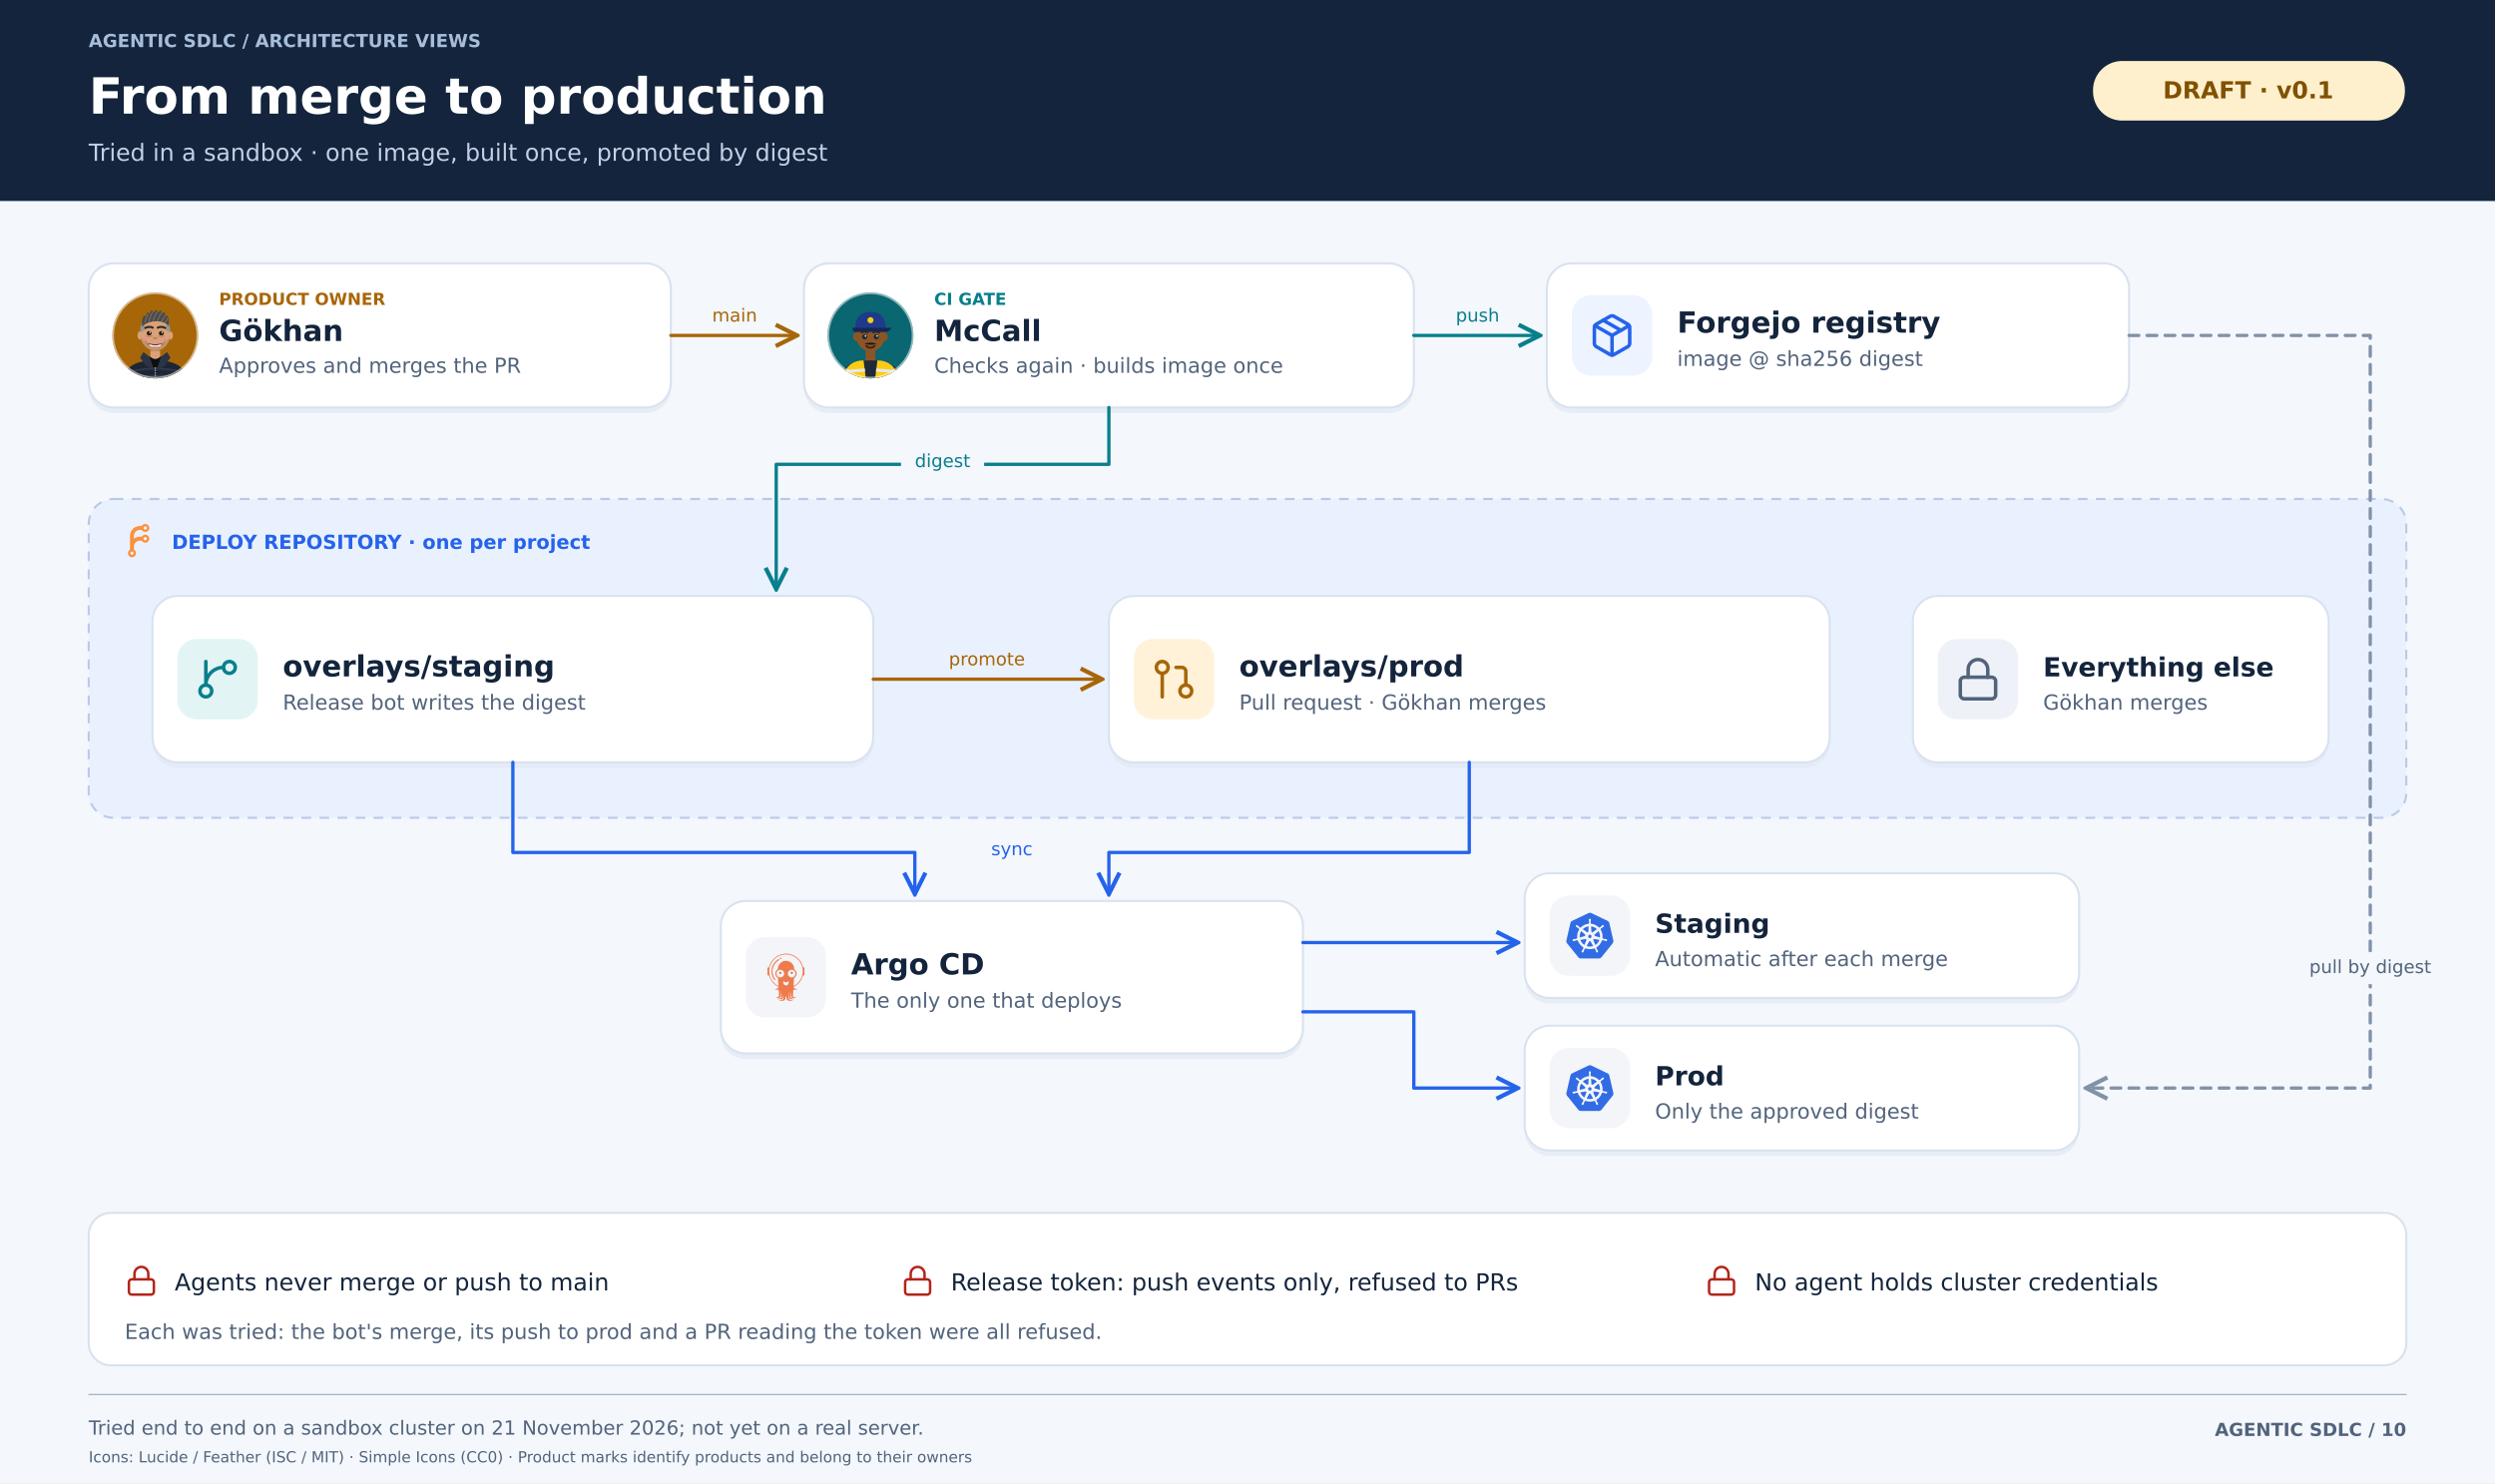
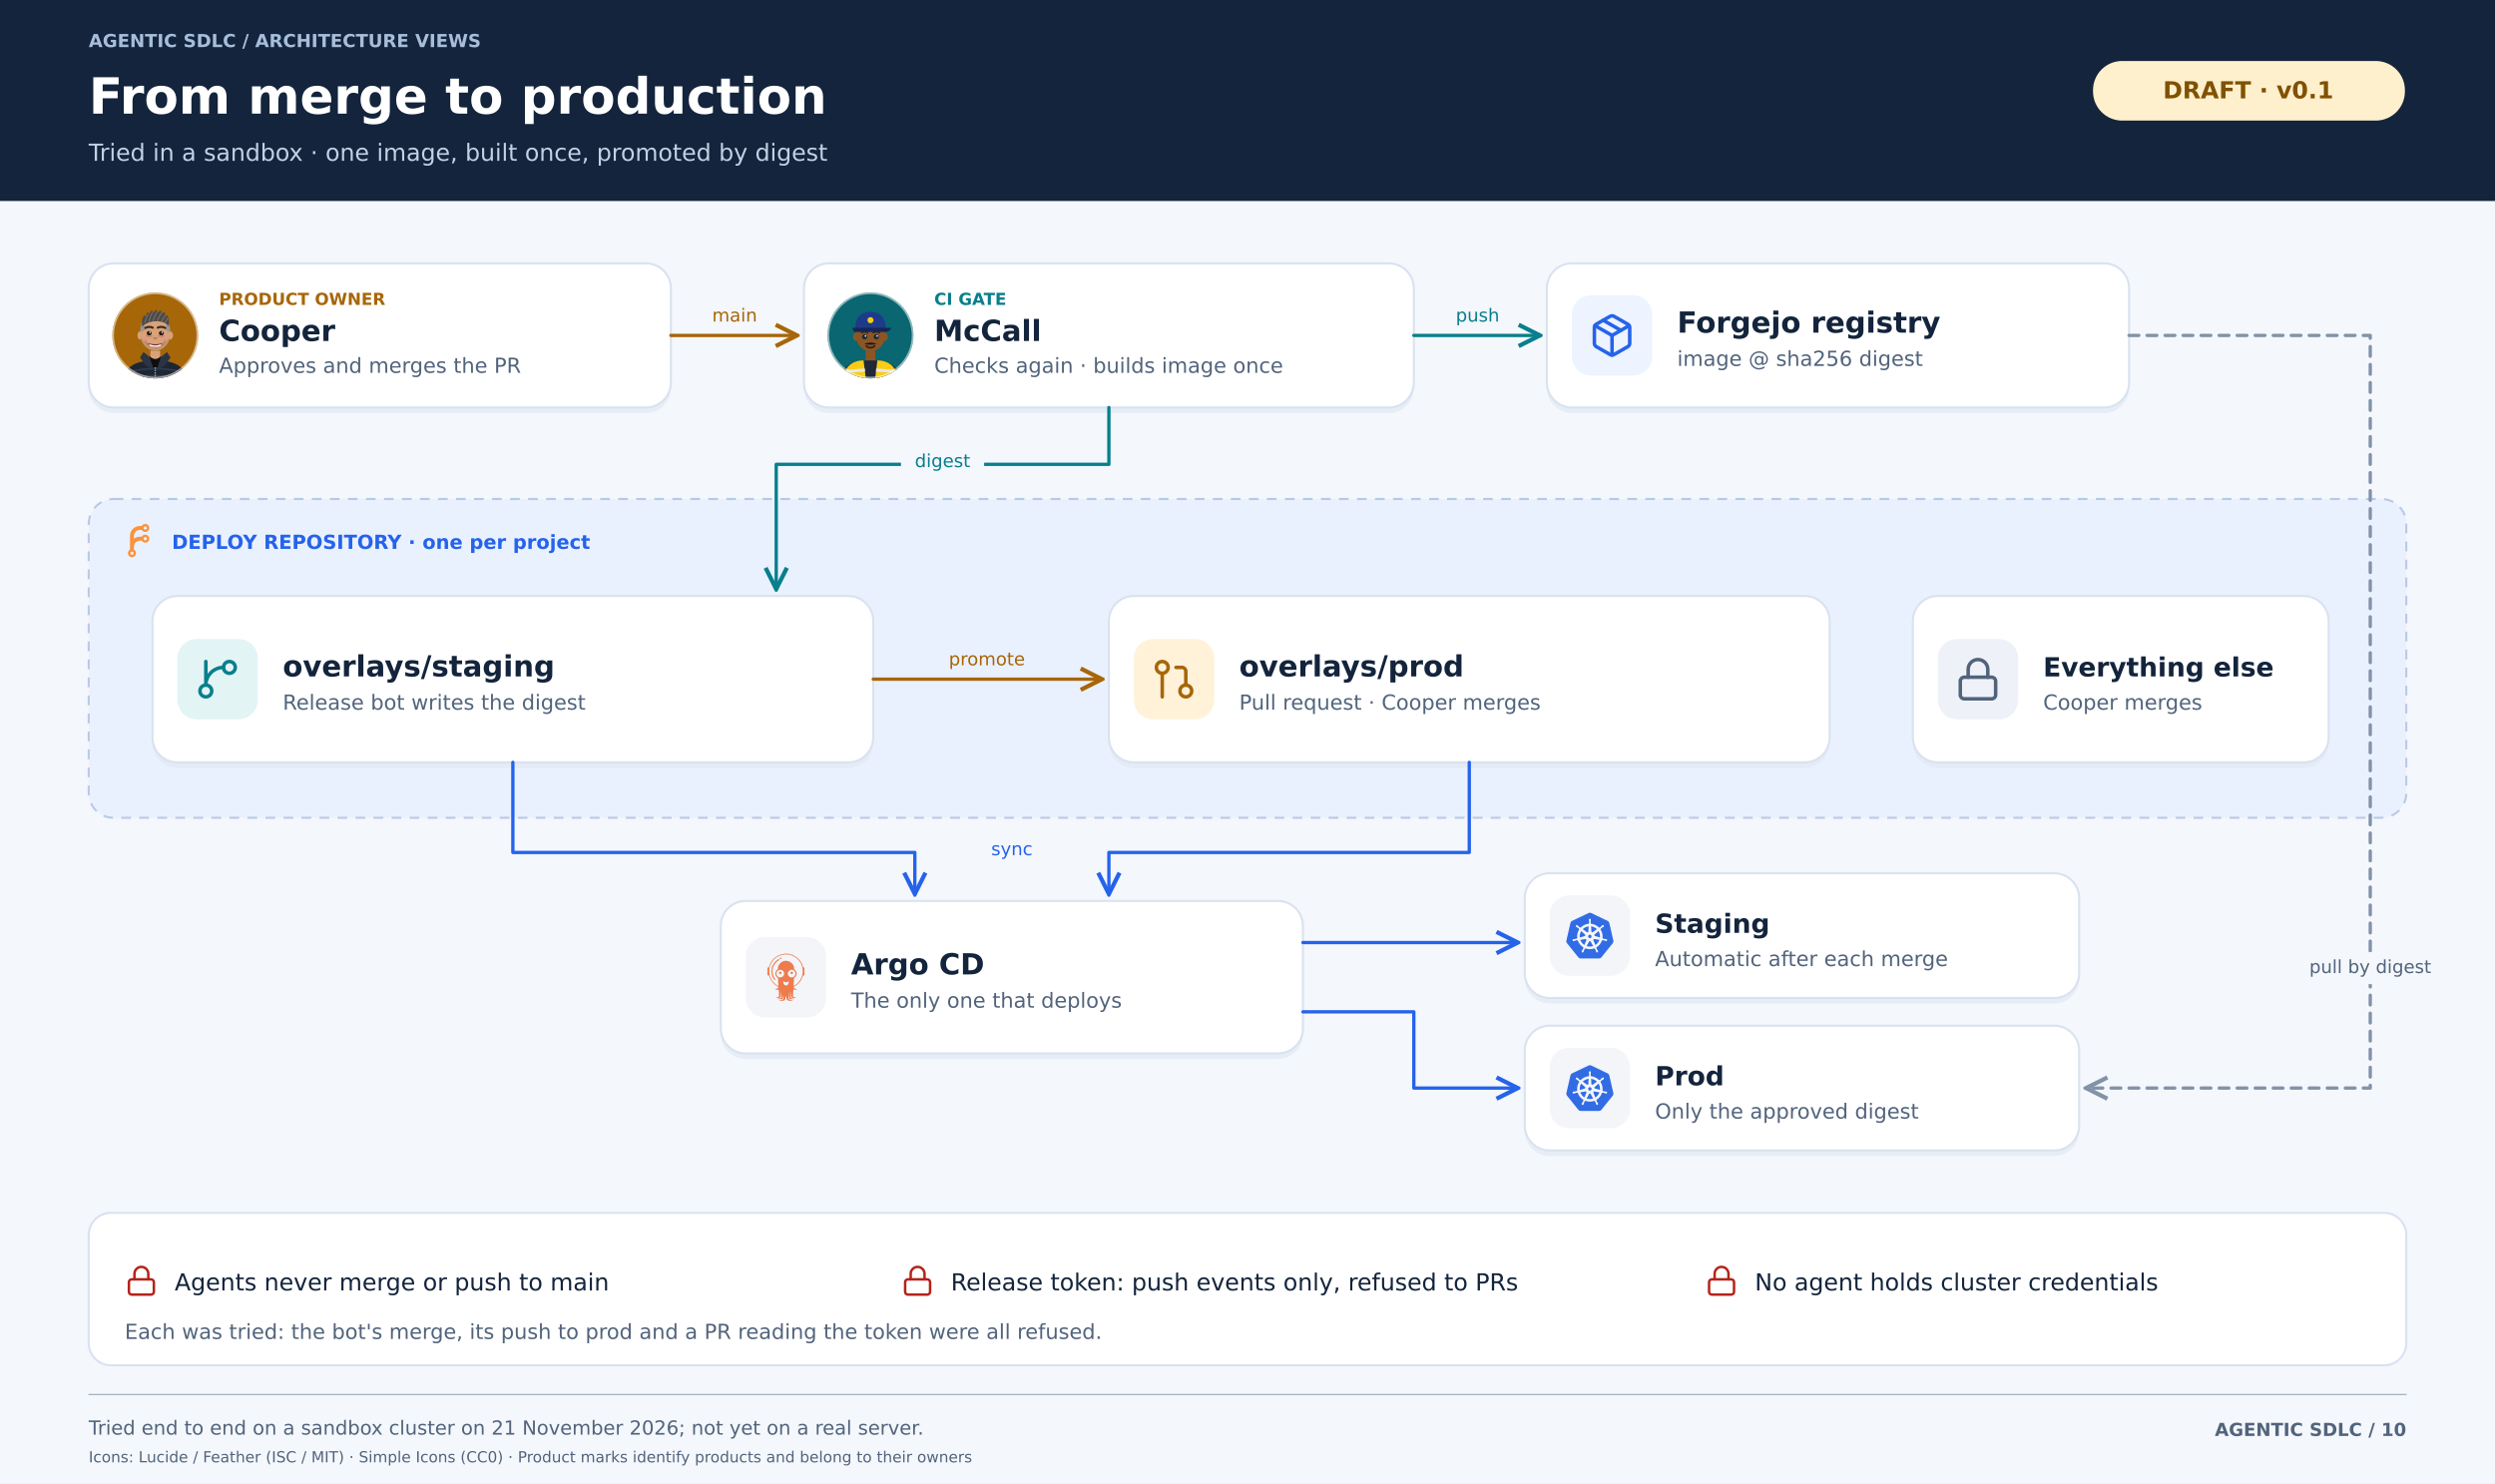
<svg xmlns="http://www.w3.org/2000/svg" width="1800" height="1070" viewBox="0 0 1800 1070" role="img" aria-labelledby="title desc">
  <defs>
    <marker id="blue" viewBox="0 0 10 10" refX="9" refY="5" markerWidth="8" markerHeight="8" orient="auto-start-reverse">
      <path d="M 1 1 L 9 5 L 1 9" fill="none" stroke="#2563EB" stroke-width="1.6" />
    </marker>
    <marker id="teal" viewBox="0 0 10 10" refX="9" refY="5" markerWidth="8" markerHeight="8" orient="auto-start-reverse">
      <path d="M 1 1 L 9 5 L 1 9" fill="none" stroke="#087F8C" stroke-width="1.6" />
    </marker>
    <marker id="purple" viewBox="0 0 10 10" refX="9" refY="5" markerWidth="8" markerHeight="8" orient="auto-start-reverse">
      <path d="M 1 1 L 9 5 L 1 9" fill="none" stroke="#7756C8" stroke-width="1.6" />
    </marker>
    <marker id="gray" viewBox="0 0 10 10" refX="9" refY="5" markerWidth="8" markerHeight="8" orient="auto-start-reverse">
      <path d="M 1 1 L 9 5 L 1 9" fill="none" stroke="#8292A8" stroke-width="1.6" />
    </marker>
    <marker id="amber" viewBox="0 0 10 10" refX="9" refY="5" markerWidth="8" markerHeight="8" orient="auto-start-reverse">
      <path d="M 1 1 L 9 5 L 1 9" fill="none" stroke="#A76608" stroke-width="1.6" />
    </marker>
  </defs>
  <rect x="0" y="0" width="1800" height="1070" rx="0" fill="#F4F7FC" stroke="none" stroke-width="1.5" />
  <rect x="0" y="0" width="1800" height="145" rx="0" fill="#13243C" stroke="none" stroke-width="1.5" />
  <text x="64" y="34" font-family="DejaVu Sans, sans-serif" font-size="13" fill="#A7BEDA" font-weight="700" text-anchor="start">AGENTIC SDLC  /  ARCHITECTURE VIEWS</text>
  <text x="64" y="82" font-family="DejaVu Sans, sans-serif" font-size="36" fill="#FFFFFF" font-weight="700" text-anchor="start">From merge to production</text>
  <text x="64" y="116" font-family="DejaVu Sans, sans-serif" font-size="17" fill="#C4D1E4" font-weight="400" text-anchor="start">Tried in a sandbox · one image, built once, promoted by digest</text>
  <rect x="1510" y="44" width="225" height="43" rx="21" fill="#FFF0CD" stroke="none" stroke-width="1.5" />
  <text x="1622" y="71" font-family="DejaVu Sans, sans-serif" font-size="17" fill="#805100" font-weight="700" text-anchor="middle">DRAFT · v0.1</text>
  <rect x="64" y="194" width="420" height="104" rx="18" fill="#E1E8F2" opacity=".65" />
  <rect x="64" y="190" width="420" height="104" rx="18" fill="#FFFFFF" stroke="#D9E2EF" stroke-width="1.5" />
  <svg x="80" y="210.0" width="64" height="64" viewBox="0 0 64 64">
    <defs>
-       <clipPath id="clip-gokhan">
+       <clipPath id="clip-cooper">
        <circle cx="32" cy="32" r="31" />
      </clipPath>
    </defs>
    <circle cx="32" cy="32" r="31" fill="#A76608" />
-     <g clip-path="url(#clip-gokhan)">
+     <g clip-path="url(#clip-cooper)">
      <rect x="28.5" y="43" width="7" height="9" fill="#D9A27A" />
      <path d="M9 66 C9 53 20.5 50 32 50 C43.5 50 55 53 55 66 Z" fill="#1E2633" />
      <path d="M14 58 Q32 54 50 58 M12 63 Q32 59 52 63" stroke="#2F3B50" stroke-width="1.2" fill="none" />
      <path d="M28 47 Q32 51 36 47 L36.5 55 L27.5 55 Z" fill="#0E0E10" />
      <path d="M23.5 44 L28 47.5 L31 57 L25.5 54 L21 48 Z" fill="#2A3446" />
      <path d="M40.5 44 L36 47.5 L33 57 L38.5 54 L43 48 Z" fill="#2A3446" />
      <path d="M32 55 V66" stroke="#A3A8B3" stroke-width=".9" stroke-dasharray="1 .8" />
      <ellipse cx="21.2" cy="32" rx="2" ry="3" fill="#D9A27A" />
      <ellipse cx="42.8" cy="32" rx="2" ry="3" fill="#D9A27A" />
      <ellipse cx="32" cy="31" rx="10.8" ry="12" fill="#D9A27A" />
      <path d="M21.4 32.5 C21.8 39.5 26.5 43 32 43 C37.5 43 42.2 39.5 42.6 32.5 C40.5 36.8 36.5 38.4 32 38.4 C27.5 38.4 23.5 36.8 21.4 32.5 Z" fill="#6B5A50" opacity=".2" />
      <path d="M21.3 30 C21 26 21.8 23 23.6 21.4 L24.6 28 Z M42.7 30 C43 26 42.2 23 40.4 21.4 L39.4 28 Z" fill="#9A9794" />
      <path d="M22.4 25.8 L22.5 20.6 L23.8 17.6 L25.2 18 L26.3 15.2 L27.8 16.3 L29.3 13.9 L30.8 15.4 L32.6 13.4 L34 15.2 L35.9 13.9 L36.9 15.9 L38.7 15.2 L39.3 17.4 L41 17.8 L41.8 21 L41.8 25.4 C39.6 22.6 36 21.6 32 21.8 C28.2 22 24.6 23.4 22.4 25.8 Z" fill="#4E4B48" />
      <path d="M24.6 22.8 Q25.2 19.6 26.8 16.8" stroke="#7C7874" stroke-width=".6" fill="none" stroke-linecap="round" />
      <path d="M27.4 22 Q28.2 18.6 30 15.4" stroke="#7C7874" stroke-width=".6" fill="none" stroke-linecap="round" />
      <path d="M30.4 21.6 Q31.4 18 33.4 15" stroke="#7C7874" stroke-width=".6" fill="none" stroke-linecap="round" />
      <path d="M33.4 21.6 Q34.8 18.2 36.6 15.6" stroke="#7C7874" stroke-width=".6" fill="none" stroke-linecap="round" />
      <path d="M36.4 22 Q38 19.4 39.4 17.6" stroke="#7C7874" stroke-width=".6" fill="none" stroke-linecap="round" />
      <path d="M39.2 22.8 Q40.4 21 41 19.4" stroke="#7C7874" stroke-width=".6" fill="none" stroke-linecap="round" />
      <path d="M24.8 26.6 Q27.6 25.2 30.2 26.4 M33.8 26.4 Q36.4 25.2 39.2 26.6" stroke="#3A2E28" stroke-width="1.6" fill="none" stroke-linecap="round" />
      <ellipse cx="27.6" cy="30.4" rx="1.8" ry="1.6" fill="#2B1A10" />
      <circle cx="28.2" cy="29.8" r=".55" fill="#FFFFFF" />
      <path d="M25.4 32.3 Q27.6 33.3 29.8 32.3" stroke="#B07A55" stroke-width=".7" fill="none" />
      <ellipse cx="36.4" cy="30.4" rx="1.8" ry="1.6" fill="#2B1A10" />
      <circle cx="37.0" cy="29.8" r=".55" fill="#FFFFFF" />
      <path d="M34.2 32.3 Q36.4 33.3 38.6 32.3" stroke="#B07A55" stroke-width=".7" fill="none" />
      <path d="M30.9 33.6 Q32 35.2 33.1 33.6" stroke="#B07A55" stroke-width="1" fill="none" stroke-linecap="round" />
      <path d="M24.8 35 Q25.2 37.8 27 39.4 M39.2 35 Q38.8 37.8 37 39.4" stroke="#B07A55" stroke-width=".7" fill="none" />
      <path d="M26.5 37.4 Q32 43.9 37.5 37.4 Q32 39.4 26.5 37.4 Z" fill="#7F2D2D" />
      <path d="M27.6 38.2 Q32 40.3 36.4 38.2 L35.6 39.7 Q32 41.0 28.4 39.7 Z" fill="#FFFFFF" />
      <circle cx="25.5" cy="34.5" r="1.8" fill="#F28C8C" opacity=".45" />
      <circle cx="38.5" cy="34.5" r="1.8" fill="#F28C8C" opacity=".45" />
    </g>
    <circle cx="32" cy="32" r="30.4" fill="none" stroke="#FFFFFF" stroke-opacity=".55" stroke-width="1.2" />
  </svg>
  <text x="158" y="220.0" font-family="DejaVu Sans, sans-serif" font-size="12" fill="#A76608" font-weight="700" text-anchor="start">PRODUCT OWNER</text>
-   <text x="158" y="246.0" font-family="DejaVu Sans, sans-serif" font-size="21" fill="#13243C" font-weight="700" text-anchor="start">Gökhan</text>
+   <text x="158" y="246.0" font-family="DejaVu Sans, sans-serif" font-size="21" fill="#13243C" font-weight="700" text-anchor="start">Cooper</text>
  <text x="158" y="269.0" font-family="DejaVu Sans, sans-serif" font-size="15" fill="#52647C" font-weight="400" text-anchor="start">Approves and merges the PR</text>
  <rect x="580" y="194" width="440" height="104" rx="18" fill="#E1E8F2" opacity=".65" />
  <rect x="580" y="190" width="440" height="104" rx="18" fill="#FFFFFF" stroke="#D9E2EF" stroke-width="1.5" />
  <svg x="596" y="210.0" width="64" height="64" viewBox="0 0 64 64">
    <defs>
      <clipPath id="clip-mccall">
        <circle cx="32" cy="32" r="31" />
      </clipPath>
    </defs>
    <circle cx="32" cy="32" r="31" fill="#0A6670" />
    <g clip-path="url(#clip-mccall)">
      <rect x="28.5" y="43" width="7" height="9" fill="#8D5524" />
      <path d="M10 66 C10 53 21.0 50 32 50 C43.0 50 54 53 54 66 Z" fill="#1F2937" />
      <path d="M12 66 C12 54 20 50 27 50 L29 66 Z M52 66 C52 54 44 50 37 50 L35 66 Z" fill="#FACC15" />
      <path d="M13 58 L28 57 M51 58 L36 57" stroke="#E5E7EB" stroke-width="2.2" />
      <ellipse cx="21.5" cy="33" rx="2" ry="3" fill="#8D5524" />
      <ellipse cx="42.5" cy="33" rx="2" ry="3" fill="#8D5524" />
      <ellipse cx="32" cy="32" rx="10.5" ry="11.5" fill="#8D5524" />
      <path d="M21 27 C21 18 26 15 32 15 C38 15 43 18 43 27 Z" fill="#1E3A8A" />
      <path d="M19 26.5 H47 Q46 29.5 42 29.5 H21 Q19 29 19 26.5 Z" fill="#172554" />
      <circle cx="32" cy="21" r="2.2" fill="#FACC15" />
      <circle cx="27.8" cy="33" r="1.9" fill="#1F2937" />
      <circle cx="28.4" cy="32.4" r="0.6" fill="#FFFFFF" />
      <circle cx="36.2" cy="33" r="1.9" fill="#1F2937" />
      <circle cx="36.8" cy="32.4" r="0.6" fill="#FFFFFF" />
      <path d="M25.6 30 Q27.8 28.8 30.0 30" stroke="#1F2937" stroke-width="1.2" fill="none" stroke-linecap="round" />
      <path d="M34.0 30 Q36.2 28.8 38.4 30" stroke="#1F2937" stroke-width="1.2" fill="none" stroke-linecap="round" />
      <path d="M27.5 38.2 Q32 36.2 36.5 38.2 Q32 39.2 27.5 38.2 Z" fill="#111827" />
      <path d="M29 39.6 Q32 42.2 35 39.6" stroke="#3B1F12" stroke-width="1.3" fill="none" stroke-linecap="round" />
    </g>
    <circle cx="32" cy="32" r="30.4" fill="none" stroke="#FFFFFF" stroke-opacity=".55" stroke-width="1.2" />
  </svg>
  <text x="674" y="220.0" font-family="DejaVu Sans, sans-serif" font-size="12" fill="#087F8C" font-weight="700" text-anchor="start">CI GATE</text>
  <text x="674" y="246.0" font-family="DejaVu Sans, sans-serif" font-size="21" fill="#13243C" font-weight="700" text-anchor="start">McCall</text>
  <text x="674" y="269.0" font-family="DejaVu Sans, sans-serif" font-size="15" fill="#52647C" font-weight="400" text-anchor="start">Checks again · builds image once</text>
  <rect x="1116" y="194" width="420" height="104" rx="18" fill="#E1E8F2" opacity=".65" />
  <rect x="1116" y="190" width="420" height="104" rx="18" fill="#FFFFFF" stroke="#D9E2EF" stroke-width="1.5" />
  <rect x="1134" y="213.0" width="58" height="58" rx="14" fill="#EDF3FF" stroke="none" stroke-width="1.5" />
  <svg x="1146" y="225.0" width="34" height="34" viewBox="0 0 24 24" fill="none" stroke="#2563EB" stroke-width="1.8" stroke-linecap="round" stroke-linejoin="round">
    <path d="M11 21.73a2 2 0 0 0 2 0l7-4A2 2 0 0 0 21 16V8a2 2 0 0 0-1-1.73l-7-4a2 2 0 0 0-2 0l-7 4A2 2 0 0 0 3 8v8a2 2 0 0 0 1 1.73z" />
    <path d="M12 22V12" />
    <polyline points="3.29 7 12 12 20.71 7" />
    <path d="m7.5 4.27 9 5.15" />
  </svg>
  <text x="1210" y="240.0" font-family="DejaVu Sans, sans-serif" font-size="21" fill="#13243C" font-weight="700" text-anchor="start">Forgejo registry</text>
  <text x="1210" y="264.0" font-family="DejaVu Sans, sans-serif" font-size="15" fill="#52647C" font-weight="400" text-anchor="start">image @ sha256 digest</text>
  <path d="M484 242 H575" fill="none" stroke="#A76608" stroke-width="2.4" stroke-linecap="round" stroke-linejoin="round" marker-end="url(#amber)" />
  <rect x="503.766" y="217" width="52.469" height="23" rx="5" fill="#F4F7FC" stroke="none" stroke-width="1.5" />
  <text x="530" y="232" font-family="DejaVu Sans, sans-serif" font-size="13" fill="#A76608" font-weight="400" text-anchor="middle">main</text>
  <path d="M1020 242 H1111" fill="none" stroke="#087F8C" stroke-width="2.4" stroke-linecap="round" stroke-linejoin="round" marker-end="url(#teal)" />
  <rect x="1040.258" y="217" width="51.484" height="23" rx="5" fill="#F4F7FC" stroke="none" stroke-width="1.5" />
  <text x="1066" y="232" font-family="DejaVu Sans, sans-serif" font-size="13" fill="#087F8C" font-weight="400" text-anchor="middle">push</text>
  <rect x="64" y="360" width="1672" height="230" rx="18" fill="#EAF1FE" stroke="#B8C9E8" stroke-width="1.5" stroke-dasharray="7 6" />
  <svg x="88" y="378" width="24" height="24" viewBox="0 0 24 24" fill="#FB923C">
    <path d="M16.777 0c1.602 0 2.9 1.299 2.9 2.901s-1.299 2.9-2.9 2.9c-1.085 0-2.031-.596-2.529-1.479H12.91c-2.332 0-4.227 1.872-4.265 4.195l-.001 2.118a7.076 7.076 0 0 1 4.148-1.421l.118-.001 1.339 0c.497-.883 1.443-1.479 2.529-1.479 1.602 0 2.9 1.299 2.9 2.901s-1.299 2.9-2.9 2.9c-1.085 0-2.031-.596-2.529-1.479H12.91c-2.332 0-4.227 1.872-4.265 4.195l-.001 2.319c.883.497 1.479 1.443 1.479 2.529 0 1.602-1.299 2.901-2.901 2.901-1.602 0-2.9-1.299-2.9-2.901 0-1.085.596-2.031 1.479-2.529l-0-9.983c0-3.887 3.119-7.045 6.992-7.108l.118-.001h1.339C14.746.596 15.692 0 16.777 0ZM7.223 19.905c-.66 0-1.194.535-1.194 1.194s.535 1.194 1.194 1.194 1.194-.535 1.194-1.194-.535-1.194-1.194-1.194Zm9.555-10.464c-.66 0-1.194.535-1.194 1.194s.535 1.194 1.194 1.194c.66 0 1.194-.535 1.194-1.194s-.535-1.194-1.194-1.194Zm0-7.735c-.66 0-1.194.535-1.194 1.194s.535 1.194 1.194 1.194c.66 0 1.194-.535 1.194-1.194s-.535-1.194-1.194-1.194Z" />
  </svg>
  <text x="124" y="396" font-family="DejaVu Sans, sans-serif" font-size="14" fill="#2563EB" font-weight="700" text-anchor="start">DEPLOY REPOSITORY  ·  one per project</text>
  <rect x="110" y="434" width="520" height="120" rx="18" fill="#E1E8F2" opacity=".65" />
  <rect x="110" y="430" width="520" height="120" rx="18" fill="#FFFFFF" stroke="#D9E2EF" stroke-width="1.5" />
  <rect x="128" y="461.0" width="58" height="58" rx="14" fill="#E3F4F5" stroke="none" stroke-width="1.5" />
  <svg x="140" y="473.0" width="34" height="34" viewBox="0 0 24 24" fill="none" stroke="#087F8C" stroke-width="1.8" stroke-linecap="round" stroke-linejoin="round">
    <path d="M15 6a9 9 0 0 0-9 9V3" />
    <circle cx="18" cy="6" r="3" />
    <circle cx="6" cy="18" r="3" />
  </svg>
  <text x="204" y="488.0" font-family="DejaVu Sans, sans-serif" font-size="21" fill="#13243C" font-weight="700" text-anchor="start">overlays/staging</text>
  <text x="204" y="512.0" font-family="DejaVu Sans, sans-serif" font-size="15" fill="#52647C" font-weight="400" text-anchor="start">Release bot writes the digest</text>
  <rect x="800" y="434" width="520" height="120" rx="18" fill="#E1E8F2" opacity=".65" />
  <rect x="800" y="430" width="520" height="120" rx="18" fill="#FFFFFF" stroke="#D9E2EF" stroke-width="1.5" />
  <rect x="818" y="461.0" width="58" height="58" rx="14" fill="#FFF2D9" stroke="none" stroke-width="1.5" />
  <svg x="830" y="473.0" width="34" height="34" viewBox="0 0 24 24" fill="none" stroke="#A76608" stroke-width="1.8" stroke-linecap="round" stroke-linejoin="round">
    <circle cx="18" cy="18" r="3" />
    <circle cx="6" cy="6" r="3" />
    <path d="M13 6h3a2 2 0 0 1 2 2v7" />
    <line x1="6" x2="6" y1="9" y2="21" />
  </svg>
  <text x="894" y="488.0" font-family="DejaVu Sans, sans-serif" font-size="21" fill="#13243C" font-weight="700" text-anchor="start">overlays/prod</text>
-   <text x="894" y="512.0" font-family="DejaVu Sans, sans-serif" font-size="15" fill="#52647C" font-weight="400" text-anchor="start">Pull request · Gökhan merges</text>
+   <text x="894" y="512.0" font-family="DejaVu Sans, sans-serif" font-size="15" fill="#52647C" font-weight="400" text-anchor="start">Pull request · Cooper merges</text>
  <rect x="1380" y="434" width="300" height="120" rx="18" fill="#E1E8F2" opacity=".65" />
  <rect x="1380" y="430" width="300" height="120" rx="18" fill="#FFFFFF" stroke="#D9E2EF" stroke-width="1.5" />
  <rect x="1398" y="461.0" width="58" height="58" rx="14" fill="#EEF2F8" stroke="none" stroke-width="1.5" />
  <svg x="1410" y="473.0" width="34" height="34" viewBox="0 0 24 24" fill="none" stroke="#52647C" stroke-width="1.8" stroke-linecap="round" stroke-linejoin="round">
    <rect width="18" height="11" x="3" y="11" rx="2" ry="2" />
    <path d="M7 11V7a5 5 0 0 1 10 0v4" />
  </svg>
  <text x="1474" y="488.0" font-family="DejaVu Sans, sans-serif" font-size="19" fill="#13243C" font-weight="700" text-anchor="start">Everything else</text>
-   <text x="1474" y="512.0" font-family="DejaVu Sans, sans-serif" font-size="15" fill="#52647C" font-weight="400" text-anchor="start">Gökhan merges</text>
+   <text x="1474" y="512.0" font-family="DejaVu Sans, sans-serif" font-size="15" fill="#52647C" font-weight="400" text-anchor="start">Cooper merges</text>
  <path d="M800 294 V335 H560 V425" fill="none" stroke="#087F8C" stroke-width="2.4" stroke-linecap="round" stroke-linejoin="round" marker-end="url(#teal)" />
  <rect x="650.016" y="322" width="59.969" height="23" rx="5" fill="#F4F7FC" stroke="none" stroke-width="1.5" />
  <text x="680" y="337" font-family="DejaVu Sans, sans-serif" font-size="13" fill="#087F8C" font-weight="400" text-anchor="middle">digest</text>
  <path d="M630 490 H795" fill="none" stroke="#A76608" stroke-width="2.4" stroke-linecap="round" stroke-linejoin="round" marker-end="url(#amber)" />
  <rect x="674.516" y="465" width="74.969" height="23" rx="5" fill="#EAF1FE" stroke="none" stroke-width="1.5" />
  <text x="712" y="480" font-family="DejaVu Sans, sans-serif" font-size="13" fill="#A76608" font-weight="400" text-anchor="middle">promote</text>
  <rect x="520" y="654" width="420" height="110" rx="18" fill="#E1E8F2" opacity=".65" />
  <rect x="520" y="650" width="420" height="110" rx="18" fill="#FFFFFF" stroke="#D9E2EF" stroke-width="1.5" />
  <rect x="538" y="676.0" width="58" height="58" rx="14" fill="#F3F5F9" stroke="none" stroke-width="1.5" />
  <svg x="550" y="688.0" width="34" height="34" viewBox="0 0 24 24" fill="#EF7B4D">
    <path d="M12.581 0c.436.037.871.1 1.299.186 1.679.383 3.121 1.213 4.382 2.365 1.161 1.06 1.917 2.372 2.335 3.881.089.321.216.56.586.624.205.035.238.245.239.43.003.646.002 1.294.002 1.94l-.002 1.21c-.001.356-.116.479-.466.474-.211-.003-.293.119-.344.291-.146.489-.33.966-.552 1.426-.818 1.682-2.084 2.938-3.688 3.87-.077.045-.155.088-.233.131-.252.137-.258.146-.155.415.114.299.358.529.664.625.269.096.553.134.827.21a.672.672 0 0 1 .236.094c-.066.082-.156.067-.231.082-.36.073-.713.184-1.086.17a1.275 1.275 0 0 1-.438-.064c-.114-.045-.152-.006-.176.109a5.354 5.354 0 0 0-.084.92c-.015.617-.071 1.23-.112 1.844-.042.598-.018.651.558.842.281.094.563.187.842.286.069.024.15.038.192.117-.04.057-.098.035-.146.035-.493.003-.985.005-1.478.001-.524-.005-.806-.282-.845-.803-.055-.762-.12-1.524-.182-2.286a.947.947 0 0 0-.026-.12c-.079.455-.065.879-.084 1.298-.023.528-.008 1.057-.007 1.584 0 .27.086.388.335.483.359.135.711.295 1.114.262.141-.012.276.062.402.129.032.017.073.033.069.073-.004.043-.049.047-.084.045-.657-.019-1.317.065-1.972-.028-.323-.046-.533-.236-.631-.552-.094-.303-.114-.617-.137-.93-.046-.626-.078-1.253-.116-1.88a.222.222 0 0 0-.061-.171.282.282 0 0 0-.031.193c-.002.956-.002 1.911-.001 2.866 0 .388.123.575.494.708.481.172.976.298 1.47.423.11.028.225.047.242.192h-1.852c-.051-.01-.103-.022-.155-.03-.701-.1-1.001-.372-1.143-1.042l-.067-.331-.226-1.103c-.069.12-.118.25-.144.386-.083.399-.151.802-.243 1.2-.113.493-.444.763-.932.857l-.33.063H8.558c.057-.171.216-.185.355-.221.476-.127.96-.223 1.417-.409a.603.603 0 0 0 .397-.521c.058-.435.002-.865-.013-1.296a1.528 1.528 0 0 0-.078-.315.405.405 0 0 0-.071.207c-.026.296-.049.591-.075.886-.038.432-.273.716-.679.81a1.702 1.702 0 0 1-.37.045c-.557.003-1.115-.001-1.673-.005-.048 0-.109.019-.148-.065.178-.103.377-.168.582-.187a5.67 5.67 0 0 0 .939-.193c.42-.114.522-.249.512-.687-.023-.931-.091-1.86-.069-2.791.004-.184.001-.368.001-.551a2.387 2.387 0 0 0-.05.385 40.299 40.299 0 0 1-.186 2.623c-.052.513-.296.748-.804.805-.446.051-.889.002-1.332-.02-.108-.006-.234.012-.339-.064.043-.066.106-.07.16-.087.362-.115.725-.224 1.086-.344.246-.081.35-.235.355-.492a2.241 2.241 0 0 0-.003-.232 45.315 45.315 0 0 1-.105-2.149 5.487 5.487 0 0 0-.035-.478c-.024-.188-.131-.287-.295-.258-.505.092-.99-.006-1.473-.139-.059-.016-.134-.007-.178-.088a.986.986 0 0 1 .285-.09c.255-.052.507-.121.753-.208.312-.112.564-.347.695-.651.089-.203.056-.317-.112-.398-1.418-.683-2.512-1.73-3.391-3.017a8.152 8.152 0 0 1-1.123-2.447c-.067-.246-.156-.3-.383-.26-.306.053-.401.006-.535-.273v-3.49c.144-.303.205-.341.534-.329.235.01.247-.004.309-.242.396-1.508 1.082-2.861 2.171-3.988C6.9 1.42 8.523.631 10.34.203c.456-.108.922-.15 1.387-.203h.854Zm7.974 8.948a7.34 7.34 0 0 0-.048-.938 8.353 8.353 0 0 0-.099-.65c-.598-2.964-2.344-5.02-5.051-6.268-1.553-.715-3.21-.835-4.878-.511-3.248.633-5.396 2.583-6.539 5.652-.436 1.173-.495 2.406-.37 3.65.087.935.339 1.846.745 2.694.585 1.213 1.444 2.207 2.477 3.058.343.286.719.528 1.121.719.235.111.247.105.245-.146.006-.16.003-.32-.009-.48-.125-1.02-.142-2.045-.169-3.069a.392.392 0 0 0-.184-.353c-.385-.268-.713-.592-.921-1.019-.474-.97-.372-2.361.813-3.215.136-.097.217-.19.198-.373a1.724 1.724 0 0 1 .031-.442c.177-1.187.748-2.138 1.722-2.84.68-.492 1.442-.772 2.286-.782.483-.007.953.11 1.414.244 1.609.467 2.846 2.07 2.845 3.697a.64.64 0 0 0 .268.565c.463.371.821.83.943 1.426.22 1.077-.083 1.982-.979 2.634-.266.194-.347.406-.333.698.002.047 0 .095-.002.142l-.062 1.439c-.025.586-.138 1.165-.117 1.754.008.223.006.226.201.128a7.46 7.46 0 0 0 2.393-1.903c1.32-1.577 2.074-3.372 2.059-5.511ZM9.117 12.102c1.489.021 2.443-1.578 1.716-2.879a1.937 1.937 0 0 0-1.699-.991c-1.094-.004-1.954.822-1.958 1.881-.005 1.148.813 1.985 1.941 1.989Zm5.794 0c1.101.002 1.935-.823 1.935-1.917 0-1.091-.846-1.949-1.92-1.947-1.064.003-1.94.866-1.943 1.915-.003 1.105.831 1.948 1.928 1.949Zm-1.472 1.937c-.208.128-.407.277-.63.384-.536.257-1.063.257-1.579-.048-.158-.094-.308-.201-.464-.298-.047-.028-.092-.103-.15-.062-.044.03-.01.1-.001.151.037.179.064.362.082.544.027.565.293.992.742 1.31a.984.984 0 0 0 .791.186c.565-.119 1.025-.614 1.124-1.218.043-.266.005-.544.109-.803a.133.133 0 0 0-.024-.146Zm-8.78-4.92c-.012-1.102.143-2.055.54-2.961.633-1.443 1.642-2.553 2.98-3.374a.378.378 0 0 1 .459.067c.06.06.036.118.01.178a1.09 1.09 0 0 1-.48.51c-1.079.639-1.829 1.571-2.357 2.688a6.325 6.325 0 0 0-.618 2.986c.055 1.309.439 2.516 1.213 3.588.088.104.148.23.173.365.01.08.059.168-.031.228a.312.312 0 0 1-.288.041.502.502 0 0 1-.234-.185c-.72-.979-1.193-2.056-1.331-3.273-.036-.326-.004-.653-.036-.858ZM8.94 2.34a.373.373 0 0 1 .378-.382c.211.001.409.226.416.473.004.138-.309.39-.476.386-.189-.005-.318-.2-.318-.477Zm-.465 7.48a.609.609 0 0 1 .586-.631c.38-.003.671.271.675.633.004.356-.27.622-.639.621-.38-.002-.621-.241-.622-.623Zm6.496.623c-.381-.002-.625-.255-.621-.646a.635.635 0 0 1 .596-.613.656.656 0 0 1 .669.643c.001.354-.275.618-.644.616Z" />
  </svg>
  <text x="614" y="703.0" font-family="DejaVu Sans, sans-serif" font-size="21" fill="#13243C" font-weight="700" text-anchor="start">Argo CD</text>
  <text x="614" y="727.0" font-family="DejaVu Sans, sans-serif" font-size="15" fill="#52647C" font-weight="400" text-anchor="start">The only one that deploys</text>
  <path d="M370 550 V615 H660 V645" fill="none" stroke="#2563EB" stroke-width="2.4" stroke-linecap="round" stroke-linejoin="round" marker-end="url(#blue)" />
  <path d="M1060 550 V615 H800 V645" fill="none" stroke="#2563EB" stroke-width="2.4" stroke-linecap="round" stroke-linejoin="round" marker-end="url(#blue)" />
  <rect x="705.086" y="602" width="49.828" height="23" rx="5" fill="#F4F7FC" stroke="none" stroke-width="1.5" />
  <text x="730" y="617" font-family="DejaVu Sans, sans-serif" font-size="13" fill="#2563EB" font-weight="400" text-anchor="middle">sync</text>
  <rect x="1100" y="634" width="400" height="90" rx="18" fill="#E1E8F2" opacity=".65" />
  <rect x="1100" y="630" width="400" height="90" rx="18" fill="#FFFFFF" stroke="#D9E2EF" stroke-width="1.5" />
  <rect x="1118" y="646.0" width="58" height="58" rx="14" fill="#F3F5F9" stroke="none" stroke-width="1.5" />
  <svg x="1130" y="658.0" width="34" height="34" viewBox="0 0 24 24" fill="#326CE5">
    <path d="M10.204 14.35l.007.01-.999 2.413a5.171 5.171 0 0 1-2.075-2.597l2.578-.437.004.005a.44.44 0 0 1 .484.606zm-.833-2.129a.44.44 0 0 0 .173-.756l.002-.011L7.585 9.7a5.143 5.143 0 0 0-.73 3.255l2.514-.725.002-.009zm1.145-1.98a.44.44 0 0 0 .699-.337l.01-.005.15-2.62a5.144 5.144 0 0 0-3.01 1.442l2.147 1.523.004-.002zm.76 2.75l.723.349.722-.347.18-.78-.5-.623h-.804l-.5.623.179.779zm1.5-3.095a.44.44 0 0 0 .7.336l.008.003 2.134-1.513a5.188 5.188 0 0 0-2.992-1.442l.148 2.615.002.001zm10.876 5.97l-5.773 7.181a1.6 1.6 0 0 1-1.248.594l-9.261.003a1.6 1.6 0 0 1-1.247-.596l-5.776-7.18a1.583 1.583 0 0 1-.307-1.34L2.1 5.573c.108-.47.425-.864.863-1.073L11.305.513a1.606 1.606 0 0 1 1.385 0l8.345 3.985c.438.209.755.604.863 1.073l2.062 8.955c.108.47-.005.963-.308 1.34zm-3.289-2.057c-.042-.01-.103-.026-.145-.034-.174-.033-.315-.025-.479-.038-.35-.037-.638-.067-.895-.148-.105-.04-.18-.165-.216-.216l-.201-.059a6.45 6.45 0 0 0-.105-2.332 6.465 6.465 0 0 0-.936-2.163c.052-.047.15-.133.177-.159.008-.09.001-.183.094-.282.197-.185.444-.338.743-.522.142-.084.273-.137.415-.242.032-.024.076-.062.11-.089.24-.191.295-.52.123-.736-.172-.216-.506-.236-.745-.045-.034.027-.08.062-.111.088-.134.116-.217.23-.33.35-.246.25-.45.458-.673.609-.097.056-.239.037-.303.033l-.19.135a6.545 6.545 0 0 0-4.146-2.003l-.012-.223c-.065-.062-.143-.115-.163-.25-.022-.268.015-.557.057-.905.023-.163.061-.298.068-.475.001-.04-.001-.099-.001-.142 0-.306-.224-.555-.5-.555-.275 0-.499.249-.499.555l.001.014c0 .041-.002.092 0 .128.006.177.044.312.067.475.042.348.078.637.056.906a.545.545 0 0 1-.162.258l-.012.211a6.424 6.424 0 0 0-4.166 2.003 8.373 8.373 0 0 1-.18-.128c-.09.012-.18.04-.297-.029-.223-.15-.427-.358-.673-.608-.113-.12-.195-.234-.329-.349-.03-.026-.077-.062-.111-.088a.594.594 0 0 0-.348-.132.481.481 0 0 0-.398.176c-.172.216-.117.546.123.737l.007.005.104.083c.142.105.272.159.414.242.299.185.546.338.743.522.076.082.09.226.1.288l.16.143a6.462 6.462 0 0 0-1.02 4.506l-.208.06c-.055.072-.133.184-.215.217-.257.081-.546.11-.895.147-.164.014-.305.006-.48.039-.037.007-.09.02-.133.03l-.004.002-.007.002c-.295.071-.484.342-.423.608.061.267.349.429.645.365l.007-.001.01-.003.129-.029c.17-.046.294-.113.448-.172.33-.118.604-.217.87-.256.112-.009.23.069.288.101l.217-.037a6.5 6.5 0 0 0 2.88 3.596l-.09.218c.033.084.069.199.044.282-.097.252-.263.517-.452.813-.091.136-.185.242-.268.399-.02.037-.045.095-.064.134-.128.275-.034.591.213.71.248.12.556-.007.69-.282v-.002c.02-.039.046-.09.062-.127.07-.162.094-.301.144-.458.132-.332.205-.68.387-.897.05-.06.13-.082.215-.105l.113-.205a6.453 6.453 0 0 0 4.609.012l.106.192c.086.028.18.042.256.155.136.232.229.507.342.84.05.156.074.295.145.457.016.037.043.09.062.129.133.276.442.402.69.282.247-.118.341-.435.213-.71-.02-.039-.045-.096-.065-.134-.083-.156-.177-.261-.268-.398-.19-.296-.346-.541-.443-.793-.04-.13.007-.21.038-.294-.018-.022-.059-.144-.083-.202a6.499 6.499 0 0 0 2.88-3.622c.064.01.176.03.213.038.075-.05.144-.114.28-.104.266.039.54.138.87.256.154.06.277.128.448.173.036.01.088.019.13.028l.009.003.007.001c.297.064.584-.098.645-.365.06-.266-.128-.537-.423-.608zM16.4 9.701l-1.95 1.746v.005a.44.44 0 0 0 .173.757l.003.01 2.526.728a5.199 5.199 0 0 0-.108-1.674A5.208 5.208 0 0 0 16.4 9.7zm-4.013 5.325a.437.437 0 0 0-.404-.232.44.44 0 0 0-.372.233h-.002l-1.268 2.292a5.164 5.164 0 0 0 3.326.003l-1.27-2.296h-.01zm1.888-1.293a.44.44 0 0 0-.27.036.44.44 0 0 0-.214.572l-.003.004 1.01 2.438a5.15 5.15 0 0 0 2.081-2.615l-2.6-.44-.004.005z" />
  </svg>
  <text x="1194" y="673.0" font-family="DejaVu Sans, sans-serif" font-size="19" fill="#13243C" font-weight="700" text-anchor="start">Staging</text>
  <text x="1194" y="697.0" font-family="DejaVu Sans, sans-serif" font-size="15" fill="#52647C" font-weight="400" text-anchor="start">Automatic after each merge</text>
  <rect x="1100" y="744" width="400" height="90" rx="18" fill="#E1E8F2" opacity=".65" />
  <rect x="1100" y="740" width="400" height="90" rx="18" fill="#FFFFFF" stroke="#D9E2EF" stroke-width="1.5" />
  <rect x="1118" y="756.0" width="58" height="58" rx="14" fill="#F3F5F9" stroke="none" stroke-width="1.5" />
  <svg x="1130" y="768.0" width="34" height="34" viewBox="0 0 24 24" fill="#326CE5">
    <path d="M10.204 14.35l.007.01-.999 2.413a5.171 5.171 0 0 1-2.075-2.597l2.578-.437.004.005a.44.44 0 0 1 .484.606zm-.833-2.129a.44.44 0 0 0 .173-.756l.002-.011L7.585 9.7a5.143 5.143 0 0 0-.73 3.255l2.514-.725.002-.009zm1.145-1.98a.44.44 0 0 0 .699-.337l.01-.005.15-2.62a5.144 5.144 0 0 0-3.01 1.442l2.147 1.523.004-.002zm.76 2.75l.723.349.722-.347.18-.78-.5-.623h-.804l-.5.623.179.779zm1.5-3.095a.44.44 0 0 0 .7.336l.008.003 2.134-1.513a5.188 5.188 0 0 0-2.992-1.442l.148 2.615.002.001zm10.876 5.97l-5.773 7.181a1.6 1.6 0 0 1-1.248.594l-9.261.003a1.6 1.6 0 0 1-1.247-.596l-5.776-7.18a1.583 1.583 0 0 1-.307-1.34L2.1 5.573c.108-.47.425-.864.863-1.073L11.305.513a1.606 1.606 0 0 1 1.385 0l8.345 3.985c.438.209.755.604.863 1.073l2.062 8.955c.108.47-.005.963-.308 1.34zm-3.289-2.057c-.042-.01-.103-.026-.145-.034-.174-.033-.315-.025-.479-.038-.35-.037-.638-.067-.895-.148-.105-.04-.18-.165-.216-.216l-.201-.059a6.45 6.45 0 0 0-.105-2.332 6.465 6.465 0 0 0-.936-2.163c.052-.047.15-.133.177-.159.008-.09.001-.183.094-.282.197-.185.444-.338.743-.522.142-.084.273-.137.415-.242.032-.024.076-.062.11-.089.24-.191.295-.52.123-.736-.172-.216-.506-.236-.745-.045-.034.027-.08.062-.111.088-.134.116-.217.23-.33.35-.246.25-.45.458-.673.609-.097.056-.239.037-.303.033l-.19.135a6.545 6.545 0 0 0-4.146-2.003l-.012-.223c-.065-.062-.143-.115-.163-.25-.022-.268.015-.557.057-.905.023-.163.061-.298.068-.475.001-.04-.001-.099-.001-.142 0-.306-.224-.555-.5-.555-.275 0-.499.249-.499.555l.001.014c0 .041-.002.092 0 .128.006.177.044.312.067.475.042.348.078.637.056.906a.545.545 0 0 1-.162.258l-.012.211a6.424 6.424 0 0 0-4.166 2.003 8.373 8.373 0 0 1-.18-.128c-.09.012-.18.04-.297-.029-.223-.15-.427-.358-.673-.608-.113-.12-.195-.234-.329-.349-.03-.026-.077-.062-.111-.088a.594.594 0 0 0-.348-.132.481.481 0 0 0-.398.176c-.172.216-.117.546.123.737l.007.005.104.083c.142.105.272.159.414.242.299.185.546.338.743.522.076.082.09.226.1.288l.16.143a6.462 6.462 0 0 0-1.02 4.506l-.208.06c-.055.072-.133.184-.215.217-.257.081-.546.11-.895.147-.164.014-.305.006-.48.039-.037.007-.09.02-.133.03l-.004.002-.007.002c-.295.071-.484.342-.423.608.061.267.349.429.645.365l.007-.001.01-.003.129-.029c.17-.046.294-.113.448-.172.33-.118.604-.217.87-.256.112-.009.23.069.288.101l.217-.037a6.5 6.5 0 0 0 2.88 3.596l-.09.218c.033.084.069.199.044.282-.097.252-.263.517-.452.813-.091.136-.185.242-.268.399-.02.037-.045.095-.064.134-.128.275-.034.591.213.71.248.12.556-.007.69-.282v-.002c.02-.039.046-.09.062-.127.07-.162.094-.301.144-.458.132-.332.205-.68.387-.897.05-.06.13-.082.215-.105l.113-.205a6.453 6.453 0 0 0 4.609.012l.106.192c.086.028.18.042.256.155.136.232.229.507.342.84.05.156.074.295.145.457.016.037.043.09.062.129.133.276.442.402.69.282.247-.118.341-.435.213-.71-.02-.039-.045-.096-.065-.134-.083-.156-.177-.261-.268-.398-.19-.296-.346-.541-.443-.793-.04-.13.007-.21.038-.294-.018-.022-.059-.144-.083-.202a6.499 6.499 0 0 0 2.88-3.622c.064.01.176.03.213.038.075-.05.144-.114.28-.104.266.039.54.138.87.256.154.06.277.128.448.173.036.01.088.019.13.028l.009.003.007.001c.297.064.584-.098.645-.365.06-.266-.128-.537-.423-.608zM16.4 9.701l-1.95 1.746v.005a.44.44 0 0 0 .173.757l.003.01 2.526.728a5.199 5.199 0 0 0-.108-1.674A5.208 5.208 0 0 0 16.4 9.7zm-4.013 5.325a.437.437 0 0 0-.404-.232.44.44 0 0 0-.372.233h-.002l-1.268 2.292a5.164 5.164 0 0 0 3.326.003l-1.27-2.296h-.01zm1.888-1.293a.44.44 0 0 0-.27.036.44.44 0 0 0-.214.572l-.003.004 1.01 2.438a5.15 5.15 0 0 0 2.081-2.615l-2.6-.44-.004.005z" />
  </svg>
  <text x="1194" y="783.0" font-family="DejaVu Sans, sans-serif" font-size="19" fill="#13243C" font-weight="700" text-anchor="start">Prod</text>
  <text x="1194" y="807.0" font-family="DejaVu Sans, sans-serif" font-size="15" fill="#52647C" font-weight="400" text-anchor="start">Only the approved digest</text>
  <path d="M940 680 H1095" fill="none" stroke="#2563EB" stroke-width="2.4" stroke-linecap="round" stroke-linejoin="round" marker-end="url(#blue)" />
  <path d="M940 730 H1020 V785 H1095" fill="none" stroke="#2563EB" stroke-width="2.4" stroke-linecap="round" stroke-linejoin="round" marker-end="url(#blue)" />
  <path d="M1536 242 H1710 V785 H1505" fill="none" stroke="#8292A8" stroke-width="2.4" stroke-linecap="round" stroke-linejoin="round" stroke-dasharray="7 6" marker-end="url(#gray)" />
  <rect x="1656.07" y="687" width="107.859" height="23" rx="5" fill="#F4F7FC" stroke="none" stroke-width="1.5" />
  <text x="1710" y="702" font-family="DejaVu Sans, sans-serif" font-size="13" fill="#52647C" font-weight="400" text-anchor="middle">pull by digest</text>
  <rect x="64" y="875" width="1672" height="110" rx="16" fill="#FFFFFF" stroke="#D9E2EF" stroke-width="1.5" />
  <svg x="90" y="912" width="24" height="24" viewBox="0 0 24 24" fill="none" stroke="#B42318" stroke-width="1.8" stroke-linecap="round" stroke-linejoin="round">
    <rect width="18" height="11" x="3" y="11" rx="2" ry="2" />
    <path d="M7 11V7a5 5 0 0 1 10 0v4" />
  </svg>
  <text x="126" y="931" font-family="DejaVu Sans, sans-serif" font-size="17" fill="#13243C" font-weight="400" text-anchor="start">Agents never merge or push to main</text>
  <svg x="650" y="912" width="24" height="24" viewBox="0 0 24 24" fill="none" stroke="#B42318" stroke-width="1.8" stroke-linecap="round" stroke-linejoin="round">
    <rect width="18" height="11" x="3" y="11" rx="2" ry="2" />
    <path d="M7 11V7a5 5 0 0 1 10 0v4" />
  </svg>
  <text x="686" y="931" font-family="DejaVu Sans, sans-serif" font-size="17" fill="#13243C" font-weight="400" text-anchor="start">Release token: push events only, refused to PRs</text>
  <svg x="1230" y="912" width="24" height="24" viewBox="0 0 24 24" fill="none" stroke="#B42318" stroke-width="1.8" stroke-linecap="round" stroke-linejoin="round">
    <rect width="18" height="11" x="3" y="11" rx="2" ry="2" />
    <path d="M7 11V7a5 5 0 0 1 10 0v4" />
  </svg>
  <text x="1266" y="931" font-family="DejaVu Sans, sans-serif" font-size="17" fill="#13243C" font-weight="400" text-anchor="start">No agent holds cluster credentials</text>
  <text x="90" y="966" font-family="DejaVu Sans, sans-serif" font-size="15" fill="#52647C" font-weight="400" text-anchor="start">Each was tried: the bot's merge, its push to prod and a PR reading the token were all refused.</text>
  <path d="M64 1006 H1736" fill="none" stroke="#8292A8" stroke-width="0.6" stroke-linecap="round" stroke-linejoin="round" />
  <text x="64" y="1035" font-family="DejaVu Sans, sans-serif" font-size="14" fill="#52647C" font-weight="400" text-anchor="start">Tried end to end on a sandbox cluster on 21 November 2026; not yet on a real server.</text>
  <text x="64" y="1055" font-family="DejaVu Sans, sans-serif" font-size="11" fill="#52647C" font-weight="400" text-anchor="start">Icons: Lucide / Feather (ISC / MIT) · Simple Icons (CC0) · Product marks identify products and belong to their owners</text>
  <text x="1736" y="1036" font-family="DejaVu Sans, sans-serif" font-size="13" fill="#52647C" font-weight="700" text-anchor="end">AGENTIC SDLC  /  10</text>
</svg>
